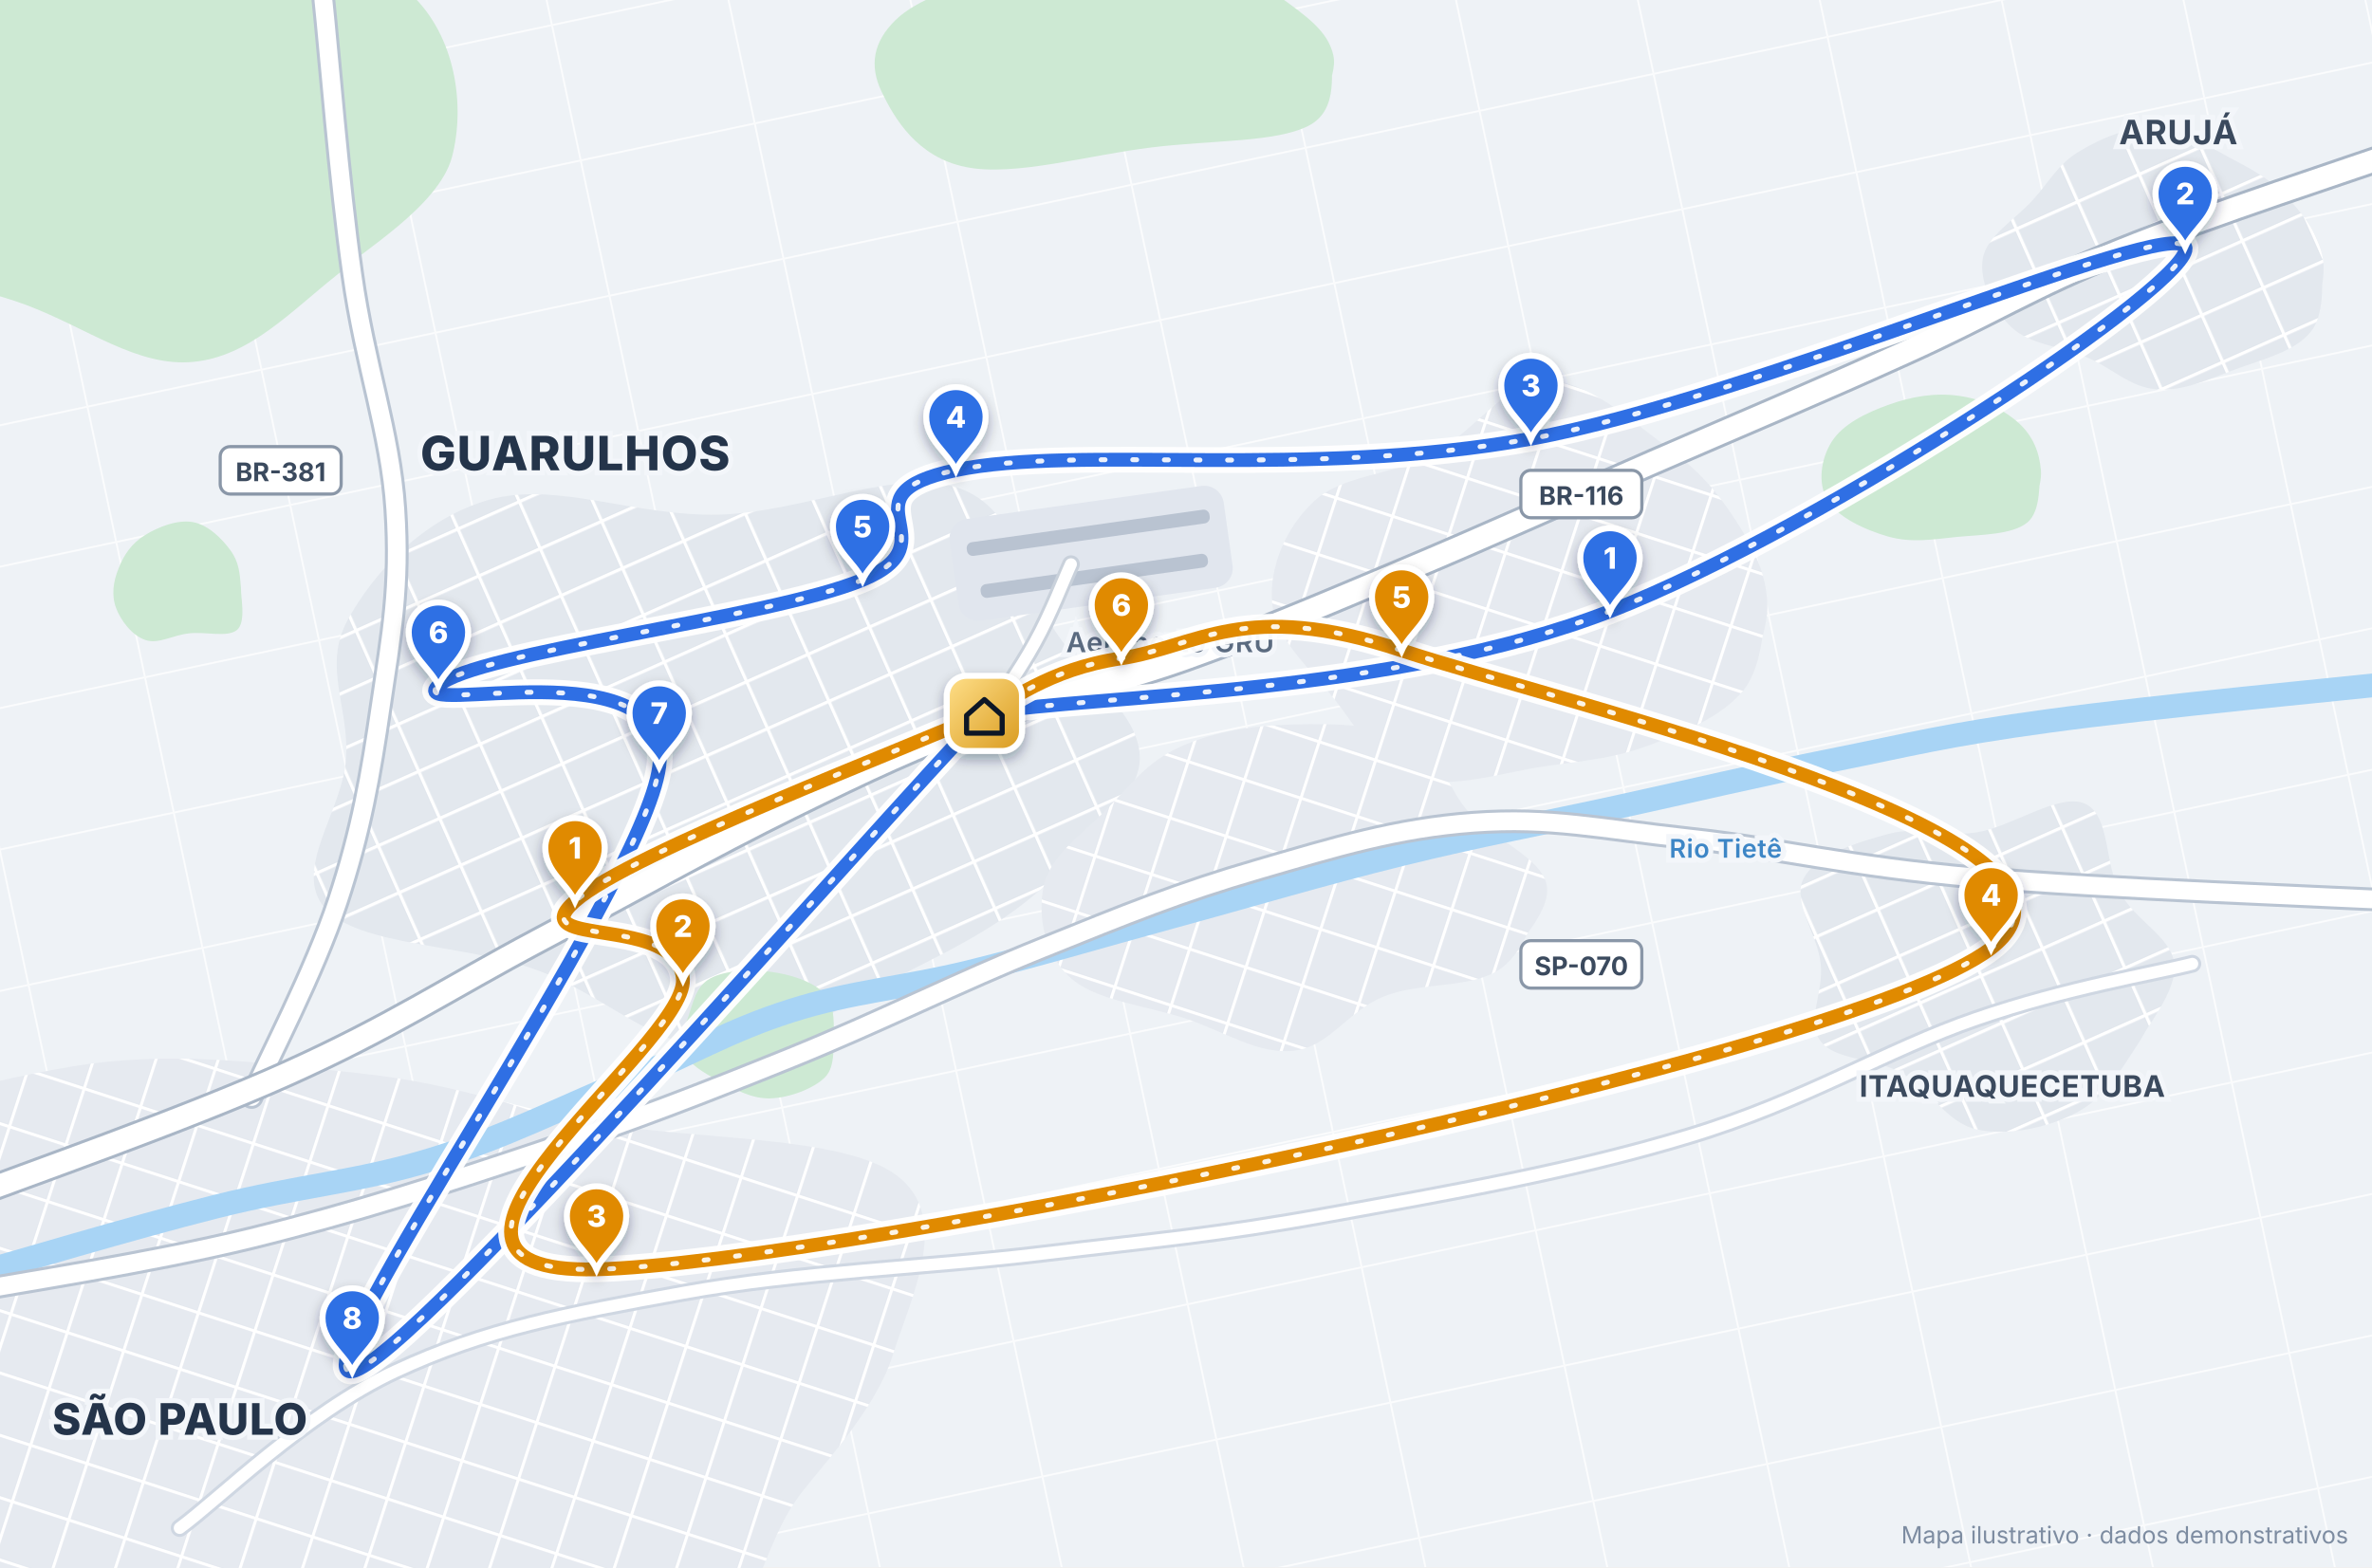
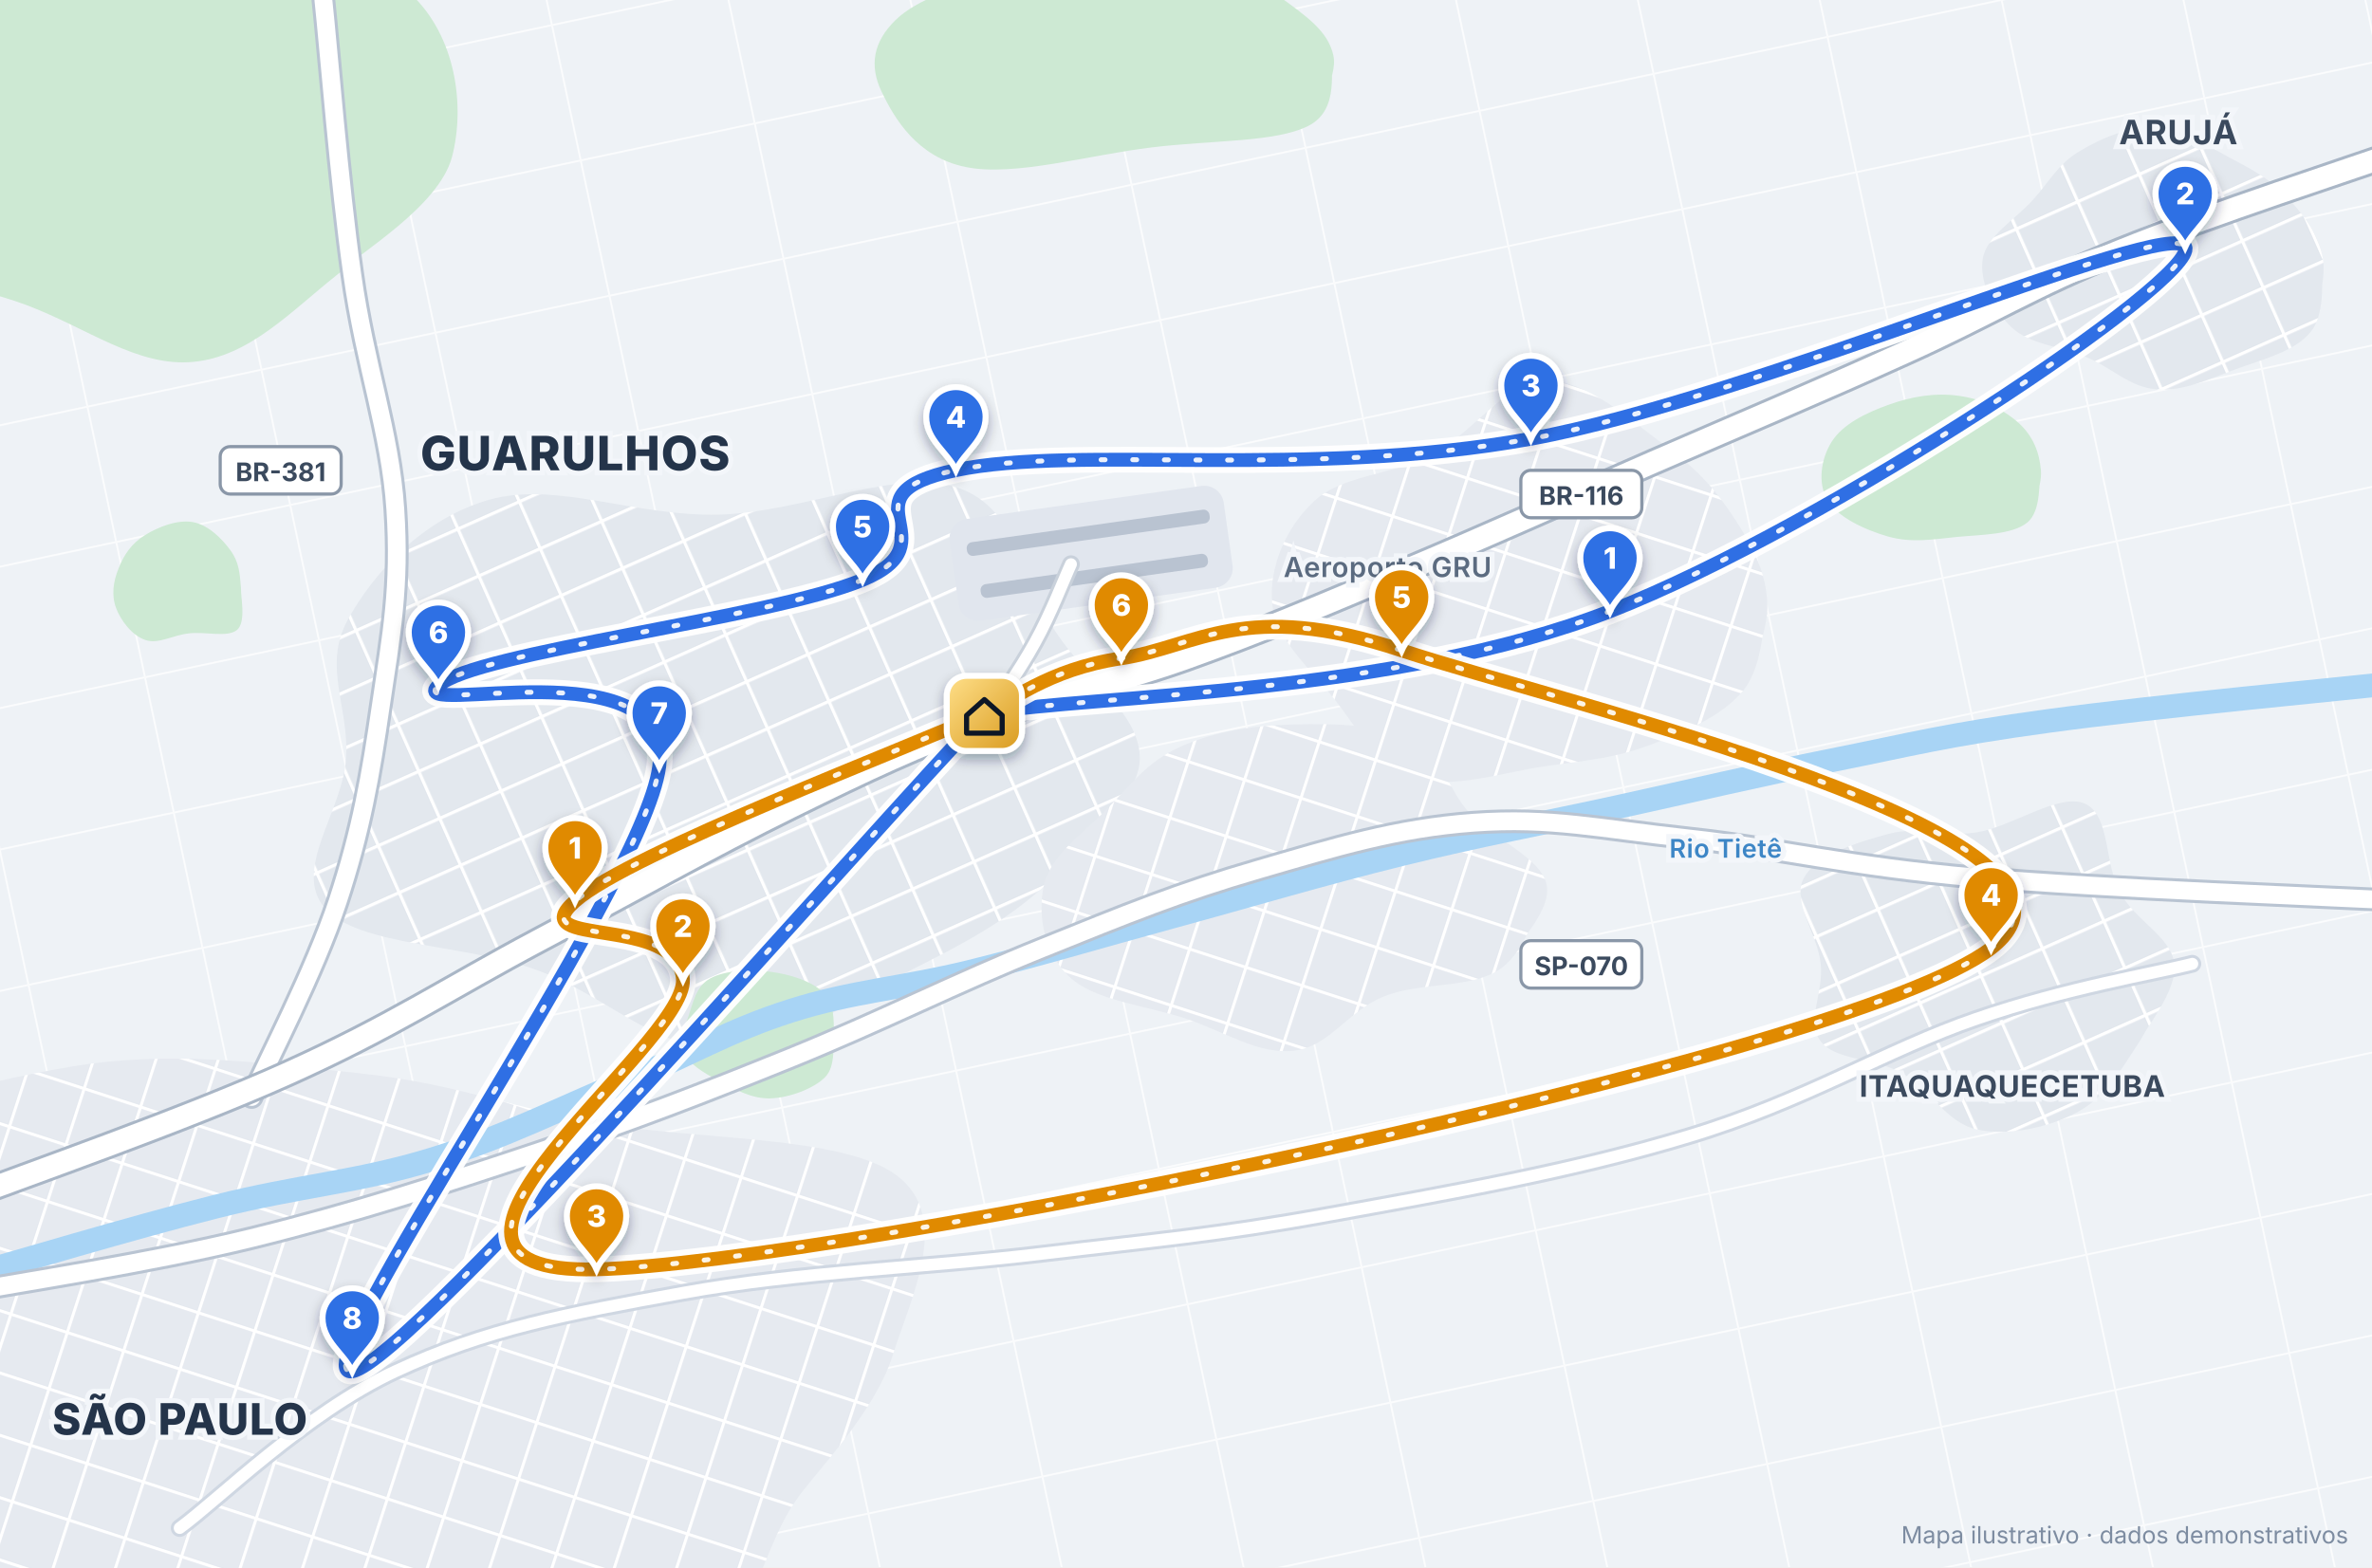
<svg xmlns="http://www.w3.org/2000/svg" width="1200" height="793" viewBox="0 0 1200 793" font-family="Inter, Segoe UI, Roboto, Arial, sans-serif">
  <defs>
    <pattern id="blk" width="34" height="26" patternUnits="userSpaceOnUse" patternTransform="rotate(-24)">
      <rect width="34" height="26" fill="#e3e8ee" />
      <path d="M0 0H34M0 0V26" stroke="#fff" stroke-width="3.2" />
    </pattern>
    <pattern id="blk2" width="30" height="30" patternUnits="userSpaceOnUse" patternTransform="rotate(18)">
      <rect width="30" height="30" fill="#e6eaf0" />
      <path d="M0 0H30M0 0V30" stroke="#fff" stroke-width="3" />
    </pattern>
    <pattern id="rural" width="90" height="70" patternUnits="userSpaceOnUse" patternTransform="rotate(-12)">
      <path d="M0 0H90M0 0V70" stroke="#fff" stroke-width="2" opacity=".7" />
    </pattern>
  </defs>
  <defs>
    <filter id="sh" x="-50%" y="-50%" width="200%" height="200%">
      <feDropShadow dx="0" dy="3" stdDeviation="3" flood-color="#0b1b33" flood-opacity=".35" />
    </filter>
    <linearGradient id="gold" x1="0" y1="0" x2="1" y2="1">
      <stop offset="0" stop-color="#ffe08a" />
      <stop offset="1" stop-color="#d99a1e" />
    </linearGradient>
  </defs>
  <rect width="1200" height="793" fill="#eef2f6" />
  <rect width="1200" height="793" fill="url(#rural)" />
  <path d="M529.6 447.3 C538.0 436.0 575.7 407.5 576.6 384.6 C577.4 361.7 550.8 344.9 534.3 320.1 C517.9 295.4 515.8 257.7 485.1 247.0 C454.4 236.2 406.4 259.3 363.6 260.4 C320.9 261.4 281.2 243.3 247.4 252.9 C213.7 262.5 188.9 290.0 175.9 313.7 C162.9 337.4 177.1 358.3 175.0 384.6 C173.0 410.9 147.5 440.7 164.6 459.8 C181.8 478.8 234.5 477.7 270.3 490.4 C306.1 503.1 329.8 530.2 363.6 530.5 C397.5 530.8 428.6 507.1 458.5 492.1 C488.3 477.1 508.3 466.6 529.6 447.3 C550.8 427.9 568.1 395.9 576.6 384.6Z" fill="url(#blk)" />
  <path d="M402.5 759.5 C411.3 746.2 442.3 715.5 451.6 685.9 C460.9 656.4 481.5 616.4 454.2 595.2 C426.9 573.9 349.0 577.2 300.0 567.8 C250.9 558.4 229.4 548.2 181.8 543.1 C134.2 538.1 86.8 531.1 35.6 539.8 C-15.5 548.5 -76.9 565.0 -102.2 591.3 C-127.5 617.6 -114.5 655.0 -104.9 685.9 C-95.4 716.8 -70.9 733.1 -49.1 762.9 C-27.3 792.7 -25.3 841.7 16.2 851.5 C57.8 861.3 123.4 818.6 181.8 817.4 C240.3 816.2 301.1 855.4 340.9 845.0 C380.6 834.5 382.5 788.1 402.5 759.5 C422.4 730.9 442.8 699.2 451.6 685.9Z" fill="url(#blk2)" />
  <path d="M881.9 349.4 C884.1 341.5 894.8 320.9 894.1 305.3 C893.4 289.8 887.2 277.4 877.9 263.0 C868.5 248.6 859.5 238.0 842.3 225.4 C825.0 212.8 803.0 192.0 781.8 192.8 C760.7 193.5 745.8 218.9 724.7 229.8 C703.7 240.8 679.3 240.1 664.7 253.7 C650.2 267.3 641.9 287.5 643.6 305.3 C645.3 323.1 661.4 336.8 674.2 352.7 C687.1 368.6 695.7 387.2 715.1 393.5 C734.5 399.8 760.1 390.8 781.8 387.7 C803.5 384.7 817.7 383.5 835.7 376.6 C853.7 369.7 871.4 362.2 881.9 349.4 C892.4 336.6 891.9 313.2 894.1 305.3Z" fill="url(#blk2)" />
  <path d="M1169.1 167.8 C1170.2 161.1 1177.3 143.1 1175.1 130.8 C1172.9 118.6 1165.6 108.9 1157.0 99.7 C1148.3 90.4 1139.2 85.7 1127.3 79.4 C1115.4 73.0 1104.4 65.0 1090.9 64.4 C1077.4 63.9 1063.6 69.6 1052.4 76.3 C1041.1 82.9 1037.2 91.5 1028.3 101.3 C1019.5 111.1 1005.1 119.3 1003.1 130.8 C1001.2 142.4 1008.0 156.5 1017.5 165.5 C1026.9 174.5 1042.4 175.1 1055.7 180.8 C1068.9 186.4 1077.4 195.9 1090.9 197.0 C1104.4 198.1 1116.5 192.3 1130.6 187.0 C1144.7 181.8 1161.1 177.9 1169.1 167.8 C1177.2 157.7 1174.0 137.5 1175.1 130.8Z" fill="url(#blk)" />
  <path d="M1081.7 528.1 C1085.0 520.8 1101.7 501.4 1100.0 487.7 C1098.4 474.0 1080.8 466.4 1072.6 451.8 C1064.5 437.2 1067.7 412.2 1054.6 406.6 C1041.5 401.1 1017.8 418.4 1000.0 421.2 C982.2 423.9 971.4 417.8 955.7 421.9 C939.9 426.1 918.7 432.6 912.5 444.4 C906.3 456.2 919.6 472.9 921.1 487.7 C922.7 502.5 913.5 516.8 921.0 526.8 C928.5 536.8 948.4 535.1 962.6 543.2 C976.8 551.2 984.2 567.9 1000.0 571.5 C1015.8 575.0 1036.0 570.7 1050.7 562.9 C1065.4 555.1 1072.8 541.6 1081.7 528.1 C1090.6 514.6 1096.7 495.0 1100.0 487.7Z" fill="url(#blk)" />
  <path d="M758.7 490.5 C763.0 482.8 785.2 462.2 782.5 448.0 C779.8 433.9 756.0 424.9 743.7 411.7 C731.5 398.5 730.6 382.9 714.5 374.7 C698.5 366.6 675.7 366.0 654.5 366.6 C633.4 367.1 614.2 370.2 597.1 377.9 C580.1 385.6 572.3 396.9 559.9 409.5 C547.5 422.1 531.5 432.8 528.1 448.0 C524.8 463.3 528.2 482.2 541.0 494.3 C553.9 506.4 579.1 508.6 599.5 515.3 C619.9 522.1 636.4 533.7 654.5 531.7 C672.7 529.7 681.7 511.5 700.4 504.1 C719.1 496.7 743.9 500.5 758.7 490.5 C773.5 480.4 778.2 455.7 782.5 448.0Z" fill="url(#blk2)" />
  <path d="M170.6 139.0 C181.0 128.2 222.0 104.9 228.7 79.3 C235.4 53.7 230.7 18.3 207.8 -3.1 C184.9 -24.5 138.0 -39.3 101.6 -39.7 C65.2 -40.1 34.4 -20.6 5.4 -5.4 C-23.5 9.7 -44.9 22.1 -59.3 44.4 C-73.8 66.6 -88.0 98.6 -75.0 118.4 C-62.0 138.2 -18.0 142.7 13.2 154.3 C44.3 166.0 69.6 185.9 97.9 183.1 C126.2 180.4 147.0 157.7 170.6 139.0 C194.1 120.3 218.2 90.0 228.7 79.3Z" fill="#cde9d3" />
  <path d="M661.9 63.7 C664.2 57.2 677.3 39.7 674.5 27.8 C671.7 15.8 661.7 8.7 646.2 -2.5 C630.8 -13.7 613.7 -32.4 588.8 -34.5 C563.9 -36.6 532.3 -22.4 507.9 -14.4 C483.4 -6.3 464.2 -0.7 453.0 10.2 C441.9 21.1 439.6 33.0 446.0 46.4 C452.4 59.8 463.9 79.5 488.5 84.5 C513.0 89.6 551.3 78.3 582.6 74.6 C613.8 70.8 645.3 72.1 661.9 63.7 C678.4 55.3 672.2 34.2 674.5 27.8Z" fill="#cde9d3" />
  <path d="M417.4 545.1 C418.2 541.2 422.0 531.1 421.9 523.4 C421.7 515.7 422.3 507.9 416.5 502.2 C410.7 496.5 399.8 493.0 389.5 491.7 C379.2 490.4 366.8 491.0 359.3 495.1 C351.9 499.2 350.6 507.7 348.2 514.5 C345.8 521.3 343.4 527.0 346.2 532.8 C348.9 538.6 355.5 542.6 363.3 546.7 C371.1 550.8 379.9 556.1 389.7 555.8 C399.4 555.5 411.6 550.9 417.4 545.1 C423.2 539.3 421.1 527.3 421.9 523.4Z" fill="#cde9d3" />
  <path d="M1025.5 264.5 C1026.7 259.7 1033.3 247.0 1032.5 237.9 C1031.7 228.8 1028.6 220.7 1021.1 213.9 C1013.6 207.2 1002.8 201.9 991.0 200.3 C979.1 198.6 967.1 200.6 955.5 204.8 C944.0 208.9 932.4 214.6 926.8 223.3 C921.2 232.0 919.4 244.4 924.5 253.1 C929.6 261.7 943.4 268.1 955.2 271.5 C967.0 274.8 977.4 273.0 990.0 271.7 C1002.7 270.5 1017.8 270.6 1025.5 264.5 C1033.1 258.4 1031.2 242.7 1032.5 237.9Z" fill="#cde9d3" />
  <path d="M120.0 318.7 C120.3 314.8 122.5 304.6 121.9 297.4 C121.3 290.2 121.0 284.5 116.6 278.5 C112.3 272.6 105.4 265.6 97.6 264.2 C89.8 262.8 80.1 266.6 73.3 270.8 C66.5 275.0 62.6 280.9 60.0 287.6 C57.3 294.2 56.3 301.1 58.7 307.6 C61.1 314.1 66.8 321.5 73.4 323.8 C80.0 326.2 87.2 321.4 95.6 320.5 C104.0 319.5 115.2 322.8 120.0 318.7 C124.7 314.5 121.6 301.2 121.9 297.4Z" fill="#cde9d3" />
  <path d="M-18.2 646.3 C4.7 639.9 66.5 621.3 109.1 610.6 C151.6 599.9 180.9 598.2 218.2 586.8 C255.5 575.4 283.6 560.7 316.4 547.2 C349.1 533.6 368.6 521.5 400.0 511.5 C431.4 501.5 456.2 500.2 490.9 491.7 C525.6 483.1 553.5 474.6 592.7 463.9 C632.0 453.2 668.5 442.2 709.1 432.2 C749.7 422.2 778.9 417.0 818.2 408.4 C857.5 399.8 888.0 392.5 927.3 384.6 C966.5 376.8 984.0 371.9 1036.4 364.8 C1088.7 357.6 1185.5 348.5 1218.2 345.0" fill="none" stroke="#a8d4f5" stroke-width="12" stroke-linecap="round" />
  <g transform="translate(552 280) rotate(-8)">
    <rect x="-70" y="-26" width="140" height="52" rx="10" fill="#e1e6ee" />
    <rect x="-62" y="-14" width="124" height="7" rx="3" fill="#b9c3d1" />
    <rect x="-58" y="8" width="116" height="7" rx="3" fill="#b9c3d1" />
  </g>
  <path d="M90.9 773.2 C110.5 758.9 154.2 715.3 200.0 693.9 C245.8 672.5 286.5 664.9 345.5 654.2 C404.4 643.5 468.4 641.5 527.3 634.4 C586.2 627.3 613.8 625.3 672.7 614.6 C731.6 603.9 795.6 592.8 854.5 574.9 C913.5 557.1 954.2 531.2 1000.0 515.5 C1045.8 499.7 1089.5 492.7 1109.1 487.7" fill="none" stroke="#cfd7e2" stroke-width="9" stroke-linecap="round" />
  <path d="M90.9 773.2 C110.5 758.9 154.2 715.3 200.0 693.9 C245.8 672.5 286.5 664.9 345.5 654.2 C404.4 643.5 468.4 641.5 527.3 634.4 C586.2 627.3 613.8 625.3 672.7 614.6 C731.6 603.9 795.6 592.8 854.5 574.9 C913.5 557.1 954.2 531.2 1000.0 515.5 C1045.8 499.7 1089.5 492.7 1109.1 487.7" fill="none" stroke="#fff" stroke-width="6" stroke-linecap="round" />
  <path d="M127.3 555.1 C135.1 537.3 159.1 491.7 170.9 456.0 C182.7 420.3 187.5 392.5 192.7 356.8 C198.0 321.2 202.6 297.0 200.0 257.7 C197.4 218.5 184.7 185.2 178.2 138.8 C171.6 92.4 166.3 25.0 163.6 0.0" fill="none" stroke="#b9c4d2" stroke-width="12" stroke-linecap="round" />
  <path d="M127.3 555.1 C135.1 537.3 159.1 491.7 170.9 456.0 C182.7 420.3 187.5 392.5 192.7 356.8 C198.0 321.2 202.6 297.0 200.0 257.7 C197.4 218.5 184.7 185.2 178.2 138.8 C171.6 92.4 166.3 25.0 163.6 0.0" fill="none" stroke="#ffffff" stroke-width="9" stroke-linecap="round" />
  <path d="M-18.2 654.2 C8.0 649.2 74.9 639.3 127.3 626.5 C179.6 613.6 223.6 599.3 272.7 582.9 C321.8 566.4 354.2 553.8 400.0 535.3 C445.8 516.7 484.7 496.9 527.3 479.8 C569.8 462.6 597.1 451.5 636.4 440.1 C675.6 428.7 706.2 419.2 745.5 416.3 C784.7 413.5 808.7 419.3 854.5 424.3 C900.4 429.3 934.5 438.4 1000.0 444.1 C1065.5 449.8 1178.9 453.8 1218.2 456.0" fill="none" stroke="#b9c4d2" stroke-width="12" stroke-linecap="round" />
  <path d="M-18.2 654.2 C8.0 649.2 74.9 639.3 127.3 626.5 C179.6 613.6 223.6 599.3 272.7 582.9 C321.8 566.4 354.2 553.8 400.0 535.3 C445.8 516.7 484.7 496.9 527.3 479.8 C569.8 462.6 597.1 451.5 636.4 440.1 C675.6 428.7 706.2 419.2 745.5 416.3 C784.7 413.5 808.7 419.3 854.5 424.3 C900.4 429.3 934.5 438.4 1000.0 444.1 C1065.5 449.8 1178.9 453.8 1218.2 456.0" fill="none" stroke="#ffffff" stroke-width="9" stroke-linecap="round" />
  <path d="M-18.2 606.6 C11.3 595.2 93.1 566.8 145.5 543.2 C197.8 519.7 226.9 500.1 272.7 475.8 C318.5 451.5 359.4 428.4 400.0 408.4 C440.6 388.4 462.2 378.3 498.2 364.8 C534.2 351.2 562.0 346.6 600.0 333.1 C638.0 319.5 666.5 307.3 709.1 289.4 C751.6 271.6 790.5 253.9 836.4 233.9 C882.2 214.0 921.1 197.7 963.6 178.4 C1006.2 159.2 1026.9 145.4 1072.7 126.9 C1118.5 108.3 1192.0 84.6 1218.2 75.3" fill="none" stroke="#a9b6c6" stroke-width="14" stroke-linecap="round" />
  <path d="M-18.2 606.6 C11.3 595.2 93.1 566.8 145.5 543.2 C197.8 519.7 226.9 500.1 272.7 475.8 C318.5 451.5 359.4 428.4 400.0 408.4 C440.6 388.4 462.2 378.3 498.2 364.8 C534.2 351.2 562.0 346.6 600.0 333.1 C638.0 319.5 666.5 307.3 709.1 289.4 C751.6 271.6 790.5 253.9 836.4 233.9 C882.2 214.0 921.1 197.7 963.6 178.4 C1006.2 159.2 1026.9 145.4 1072.7 126.9 C1118.5 108.3 1192.0 84.6 1218.2 75.3" fill="none" stroke="#ffffff" stroke-width="11" stroke-linecap="round" />
  <path d="M498.2 364.8 C502.8 357.6 515.8 339.4 523.6 325.1 C531.5 310.9 538.5 292.6 541.8 285.5" fill="none" stroke="#c9d1db" stroke-width="9" stroke-linecap="round" />
  <path d="M498.2 364.8 C502.8 357.6 515.8 339.4 523.6 325.1 C531.5 310.9 538.5 292.6 541.8 285.5" fill="none" stroke="#fff" stroke-width="6" stroke-linecap="round" />
  <g transform="translate(800 250)">
    <rect x="-30.6" y="-12" width="61.2" height="24" rx="5" fill="#fff" stroke="#8a97a8" stroke-width="1.6" />
    <text y="5.5" text-anchor="middle" font-size="13" font-weight="700" fill="#3b4a5e">BR-116</text>
  </g>
  <g transform="translate(800 488)">
    <rect x="-30.6" y="-12" width="61.2" height="24" rx="5" fill="#fff" stroke="#8a97a8" stroke-width="1.6" />
    <text y="5.5" text-anchor="middle" font-size="13" font-weight="700" fill="#3b4a5e">SP-070</text>
  </g>
  <g transform="translate(142 238)">
    <rect x="-30.6" y="-12" width="61.2" height="24" rx="5" fill="#fff" stroke="#8a97a8" stroke-width="1.6" />
    <text y="5.5" text-anchor="middle" font-size="13" font-weight="700" fill="#3b4a5e">BR-381</text>
  </g>
  <text x="291" y="238" font-size="24" font-weight="800" fill="#24344a" text-anchor="middle" stroke="#f3f6fa" stroke-width="5" paint-order="stroke" letter-spacing=".02em">GUARULHOS</text>
  <text x="91" y="726" font-size="22" font-weight="800" fill="#24344a" text-anchor="middle" stroke="#f3f6fa" stroke-width="5" paint-order="stroke" letter-spacing=".02em">SÃO PAULO</text>
  <text x="1102" y="73" font-size="17" font-weight="700" fill="#3b4a5e" text-anchor="middle" stroke="#f3f6fa" stroke-width="5" paint-order="stroke" letter-spacing=".02em">ARUJÁ</text>
  <text x="1018" y="555" font-size="15" font-weight="700" fill="#3b4a5e" text-anchor="middle" stroke="#f3f6fa" stroke-width="5" paint-order="stroke" letter-spacing=".02em">ITAQUAQUECETUBA</text>
-   <text x="592" y="330" font-size="14" font-weight="600" fill="#5b6b80" text-anchor="middle" stroke="#f3f6fa" stroke-width="5" paint-order="stroke" letter-spacing=".02em">Aeroporto GRU</text>
+   <text x="702" y="292" font-size="14" font-weight="600" fill="#5b6b80" text-anchor="middle" stroke="#f3f6fa" stroke-width="5" paint-order="stroke" letter-spacing=".02em">Aeroporto GRU</text>
  <text x="873" y="434" font-size="13" font-weight="600" fill="#3d86c6" text-anchor="middle" stroke="#f3f6fa" stroke-width="5" paint-order="stroke" letter-spacing=".02em">Rio Tietê</text>
  <path d="M498.2 360.8 C555.1 351.5 705.2 351.7 814.5 309.3 C923.9 266.8 1112.7 140.6 1105.5 124.9 C1098.3 109.2 886.5 201.7 774.5 222.0 C662.6 242.4 544.5 225.1 483.6 237.9 C422.8 250.7 483.5 273.8 436.4 293.4 C389.2 313.0 240.3 330.0 221.8 346.9 C203.3 363.9 341.3 325.3 333.5 387.8 C325.6 450.2 148.5 698.7 178.2 693.9 C207.8 689.0 440.6 420.8 498.2 360.8" fill="none" stroke="#fff" stroke-width="13" stroke-linecap="round" stroke-linejoin="round" opacity=".95" />
  <path d="M498.2 360.8 C555.1 351.5 705.2 351.7 814.5 309.3 C923.9 266.8 1112.7 140.6 1105.5 124.9 C1098.3 109.2 886.5 201.7 774.5 222.0 C662.6 242.4 544.5 225.1 483.6 237.9 C422.8 250.7 483.5 273.8 436.4 293.4 C389.2 313.0 240.3 330.0 221.8 346.9 C203.3 363.9 341.3 325.3 333.5 387.8 C325.6 450.2 148.5 698.7 178.2 693.9 C207.8 689.0 440.6 420.8 498.2 360.8" fill="none" stroke="#2f6fe4" stroke-width="7" stroke-linecap="round" stroke-linejoin="round" />
  <path d="M498.2 360.8 C555.1 351.5 705.2 351.7 814.5 309.3 C923.9 266.8 1112.7 140.6 1105.5 124.9 C1098.3 109.2 886.5 201.7 774.5 222.0 C662.6 242.4 544.5 225.1 483.6 237.9 C422.8 250.7 483.5 273.8 436.4 293.4 C389.2 313.0 240.3 330.0 221.8 346.9 C203.3 363.9 341.3 325.3 333.5 387.8 C325.6 450.2 148.5 698.7 178.2 693.9 C207.8 689.0 440.6 420.8 498.2 360.8" fill="none" stroke="#fff" stroke-width="2.5" stroke-dasharray="2 14" stroke-linecap="round" opacity=".9" />
  <path d="M498.2 360.8 C460.9 377.9 318.4 431.7 290.9 456.0 C263.4 480.2 343.5 462.1 345.5 495.6 C347.4 529.2 182.7 645.2 301.8 642.3 C420.9 639.5 934.0 536.1 1007.3 479.8 C1080.6 423.4 788.3 355.5 709.1 329.1 C629.9 302.7 605.2 327.4 567.3 333.1 C529.3 338.8 510.6 355.8 498.2 360.8" fill="none" stroke="#fff" stroke-width="13" stroke-linecap="round" stroke-linejoin="round" opacity=".95" />
  <path d="M498.2 360.8 C460.9 377.9 318.4 431.7 290.9 456.0 C263.4 480.2 343.5 462.1 345.5 495.6 C347.4 529.2 182.7 645.2 301.8 642.3 C420.9 639.5 934.0 536.1 1007.3 479.8 C1080.6 423.4 788.3 355.5 709.1 329.1 C629.9 302.7 605.2 327.4 567.3 333.1 C529.3 338.8 510.6 355.8 498.2 360.8" fill="none" stroke="#e08a00" stroke-width="7" stroke-linecap="round" stroke-linejoin="round" />
  <path d="M498.2 360.8 C460.9 377.9 318.4 431.7 290.9 456.0 C263.4 480.2 343.5 462.1 345.5 495.6 C347.4 529.2 182.7 645.2 301.8 642.3 C420.9 639.5 934.0 536.1 1007.3 479.8 C1080.6 423.4 788.3 355.5 709.1 329.1 C629.9 302.7 605.2 327.4 567.3 333.1 C529.3 338.8 510.6 355.8 498.2 360.8" fill="none" stroke="#fff" stroke-width="2.5" stroke-dasharray="2 14" stroke-linecap="round" opacity=".9" />
  <g transform="translate(1105.5 124.9)" filter="url(#sh)">
    <path d="M0 0 C-4 -9 -15 -15 -15 -27 A15 15 0 1 1 15 -27 C15 -15 4 -9 0 0Z" fill="#2f6fe4" stroke="#fff" stroke-width="3" />
    <text x="0" y="-21.5" text-anchor="middle" font-size="15" font-weight="800" fill="#fff">2</text>
  </g>
  <g transform="translate(774.5 222.0)" filter="url(#sh)">
    <path d="M0 0 C-4 -9 -15 -15 -15 -27 A15 15 0 1 1 15 -27 C15 -15 4 -9 0 0Z" fill="#2f6fe4" stroke="#fff" stroke-width="3" />
    <text x="0" y="-21.5" text-anchor="middle" font-size="15" font-weight="800" fill="#fff">3</text>
  </g>
  <g transform="translate(483.6 237.9)" filter="url(#sh)">
    <path d="M0 0 C-4 -9 -15 -15 -15 -27 A15 15 0 1 1 15 -27 C15 -15 4 -9 0 0Z" fill="#2f6fe4" stroke="#fff" stroke-width="3" />
    <text x="0" y="-21.5" text-anchor="middle" font-size="15" font-weight="800" fill="#fff">4</text>
  </g>
  <g transform="translate(436.4 293.4)" filter="url(#sh)">
    <path d="M0 0 C-4 -9 -15 -15 -15 -27 A15 15 0 1 1 15 -27 C15 -15 4 -9 0 0Z" fill="#2f6fe4" stroke="#fff" stroke-width="3" />
    <text x="0" y="-21.5" text-anchor="middle" font-size="15" font-weight="800" fill="#fff">5</text>
  </g>
  <g transform="translate(814.5 309.3)" filter="url(#sh)">
    <path d="M0 0 C-4 -9 -15 -15 -15 -27 A15 15 0 1 1 15 -27 C15 -15 4 -9 0 0Z" fill="#2f6fe4" stroke="#fff" stroke-width="3" />
    <text x="0" y="-21.5" text-anchor="middle" font-size="15" font-weight="800" fill="#fff">1</text>
  </g>
  <g transform="translate(709.1 329.1)" filter="url(#sh)">
    <path d="M0 0 C-4 -9 -15 -15 -15 -27 A15 15 0 1 1 15 -27 C15 -15 4 -9 0 0Z" fill="#e08a00" stroke="#fff" stroke-width="3" />
    <text x="0" y="-21.5" text-anchor="middle" font-size="15" font-weight="800" fill="#fff">5</text>
  </g>
  <g transform="translate(567.3 333.1)" filter="url(#sh)">
    <path d="M0 0 C-4 -9 -15 -15 -15 -27 A15 15 0 1 1 15 -27 C15 -15 4 -9 0 0Z" fill="#e08a00" stroke="#fff" stroke-width="3" />
    <text x="0" y="-21.5" text-anchor="middle" font-size="15" font-weight="800" fill="#fff">6</text>
  </g>
  <g transform="translate(221.8 346.9)" filter="url(#sh)">
    <path d="M0 0 C-4 -9 -15 -15 -15 -27 A15 15 0 1 1 15 -27 C15 -15 4 -9 0 0Z" fill="#2f6fe4" stroke="#fff" stroke-width="3" />
    <text x="0" y="-21.5" text-anchor="middle" font-size="15" font-weight="800" fill="#fff">6</text>
  </g>
  <g transform="translate(333.5 387.8)" filter="url(#sh)">
    <path d="M0 0 C-4 -9 -15 -15 -15 -27 A15 15 0 1 1 15 -27 C15 -15 4 -9 0 0Z" fill="#2f6fe4" stroke="#fff" stroke-width="3" />
    <text x="0" y="-21.5" text-anchor="middle" font-size="15" font-weight="800" fill="#fff">7</text>
  </g>
  <g transform="translate(290.9 456.0)" filter="url(#sh)">
    <path d="M0 0 C-4 -9 -15 -15 -15 -27 A15 15 0 1 1 15 -27 C15 -15 4 -9 0 0Z" fill="#e08a00" stroke="#fff" stroke-width="3" />
    <text x="0" y="-21.5" text-anchor="middle" font-size="15" font-weight="800" fill="#fff">1</text>
  </g>
  <g transform="translate(1007.3 479.8)" filter="url(#sh)">
    <path d="M0 0 C-4 -9 -15 -15 -15 -27 A15 15 0 1 1 15 -27 C15 -15 4 -9 0 0Z" fill="#e08a00" stroke="#fff" stroke-width="3" />
    <text x="0" y="-21.5" text-anchor="middle" font-size="15" font-weight="800" fill="#fff">4</text>
  </g>
  <g transform="translate(345.5 495.6)" filter="url(#sh)">
    <path d="M0 0 C-4 -9 -15 -15 -15 -27 A15 15 0 1 1 15 -27 C15 -15 4 -9 0 0Z" fill="#e08a00" stroke="#fff" stroke-width="3" />
    <text x="0" y="-21.5" text-anchor="middle" font-size="15" font-weight="800" fill="#fff">2</text>
  </g>
  <g transform="translate(301.8 642.3)" filter="url(#sh)">
    <path d="M0 0 C-4 -9 -15 -15 -15 -27 A15 15 0 1 1 15 -27 C15 -15 4 -9 0 0Z" fill="#e08a00" stroke="#fff" stroke-width="3" />
    <text x="0" y="-21.5" text-anchor="middle" font-size="15" font-weight="800" fill="#fff">3</text>
  </g>
  <g transform="translate(178.2 693.9)" filter="url(#sh)">
    <path d="M0 0 C-4 -9 -15 -15 -15 -27 A15 15 0 1 1 15 -27 C15 -15 4 -9 0 0Z" fill="#2f6fe4" stroke="#fff" stroke-width="3" />
    <text x="0" y="-21.5" text-anchor="middle" font-size="15" font-weight="800" fill="#fff">8</text>
  </g>
  <g transform="translate(498 361)" filter="url(#sh)">
    <rect x="-19" y="-19" width="38" height="38" rx="10" fill="url(#gold)" stroke="#fff" stroke-width="3" />
    <path d="M-9 1 0 -7 9 1V10H-9z" fill="none" stroke="#0a1626" stroke-width="2.6" stroke-linejoin="round" />
  </g>
  <text x="1188" y="781" text-anchor="end" font-size="12" fill="#7d8ca1">Mapa ilustrativo · dados demonstrativos</text>
</svg>
